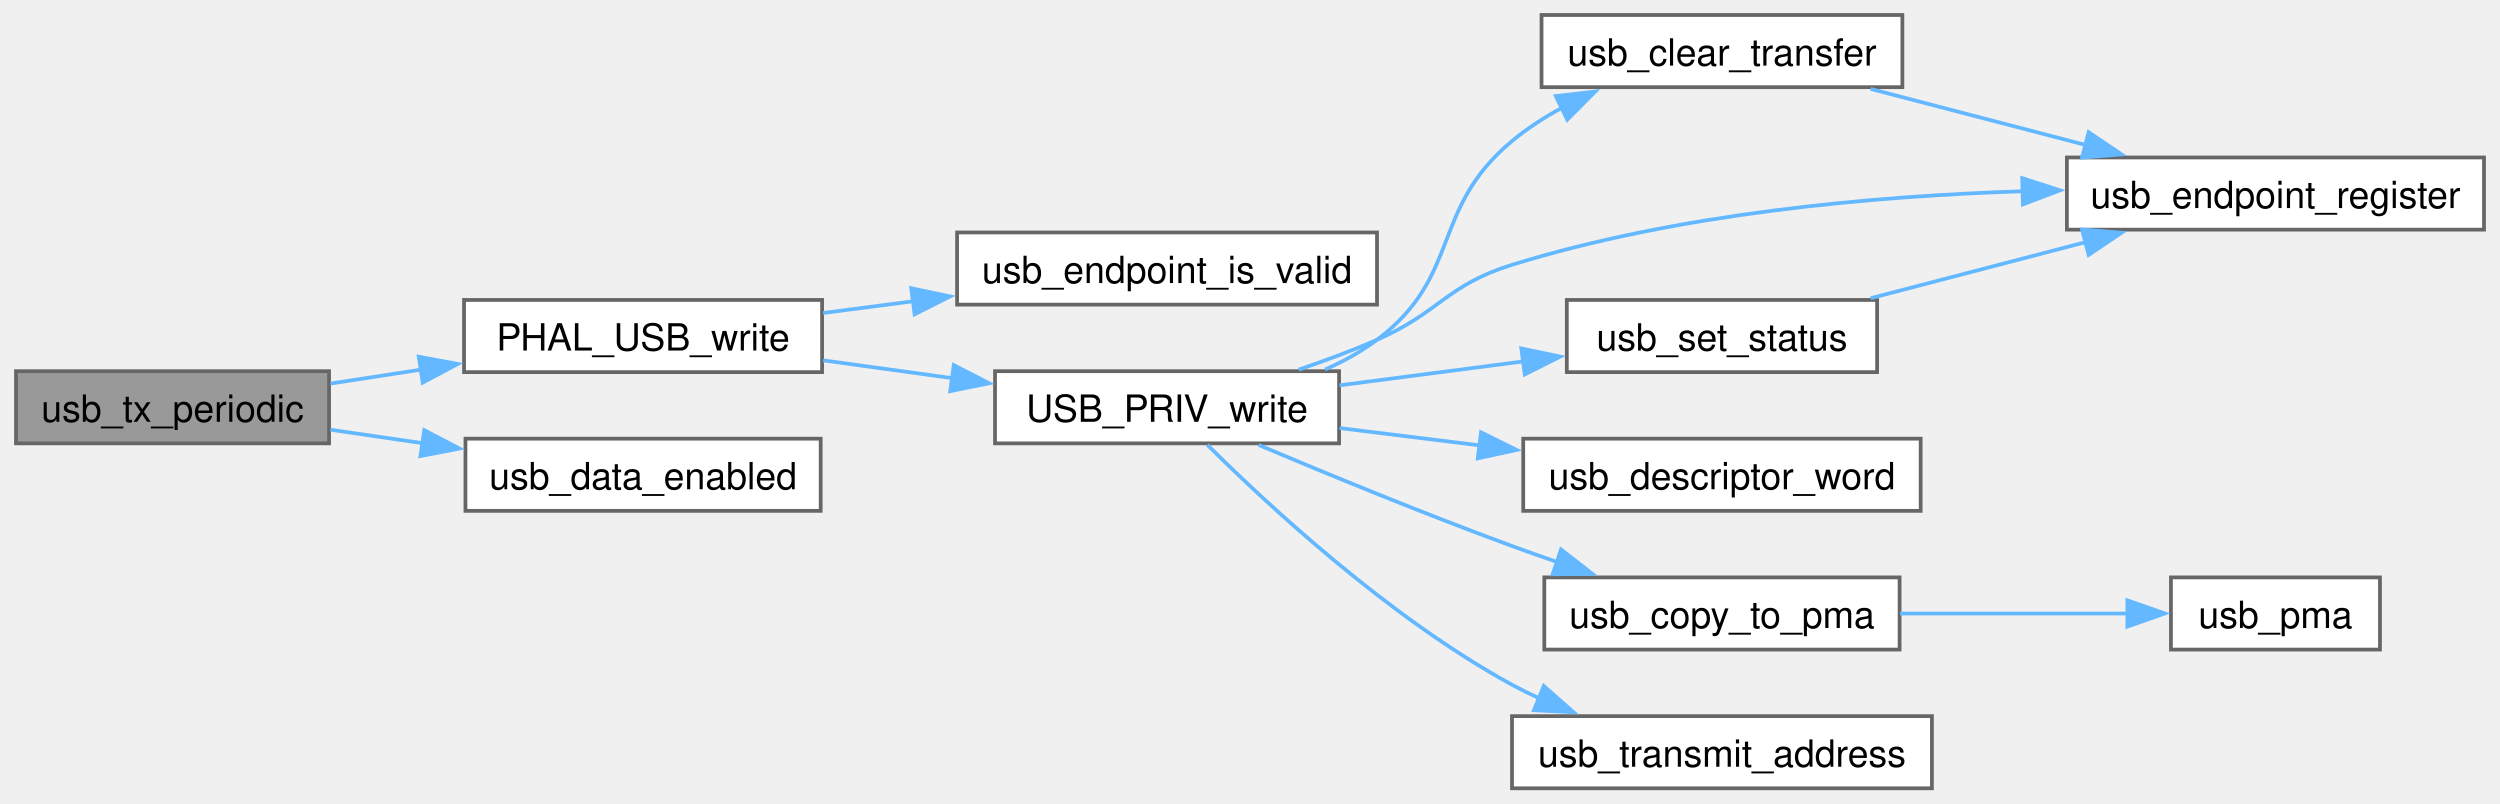
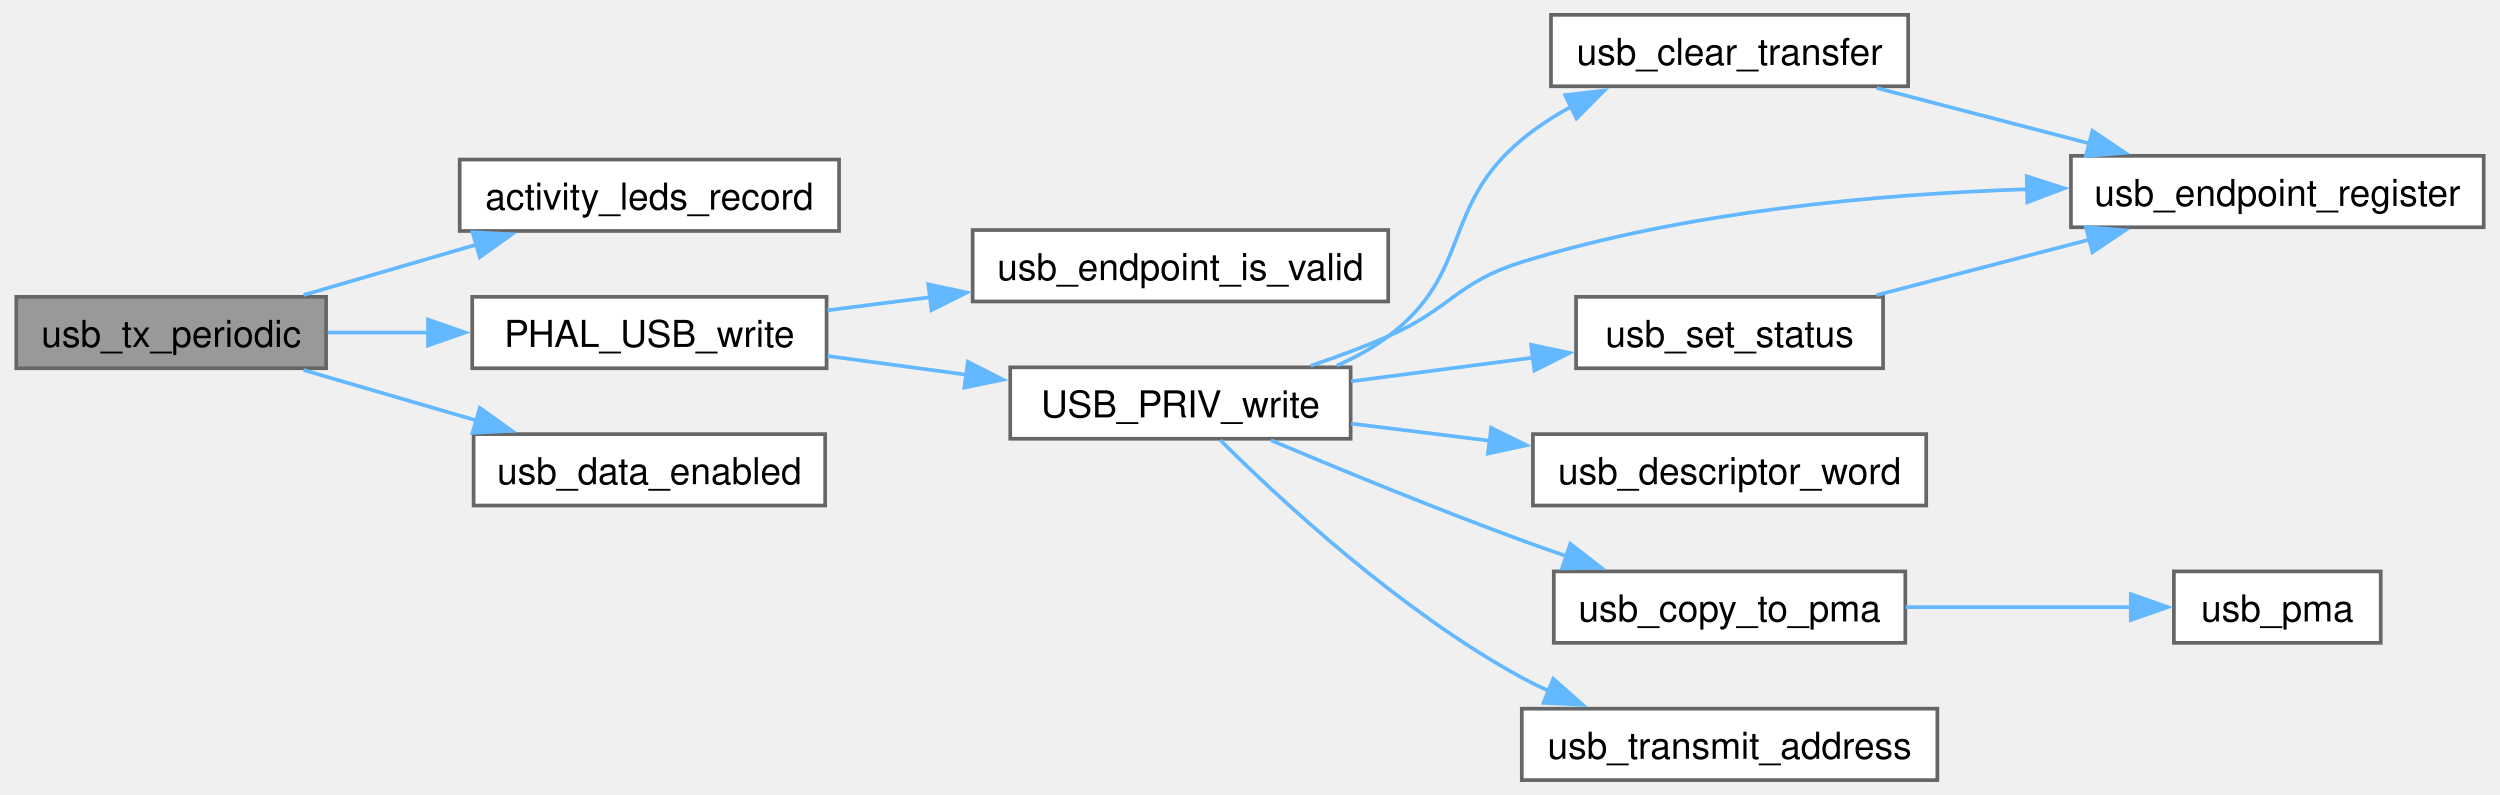
- <svg xmlns="http://www.w3.org/2000/svg" xmlns:xlink="http://www.w3.org/1999/xlink" width="666pt" height="214pt" viewBox="0.00 0.00 666.25 214.25">
+ <svg xmlns="http://www.w3.org/2000/svg" xmlns:xlink="http://www.w3.org/1999/xlink" width="673pt" height="214pt" viewBox="0.00 0.00 673.00 214.25">
  <g id="graph0" class="graph" transform="scale(1 1) rotate(0) translate(4 210.25)">
    <g id="Node000001" class="node">
      <g id="a_Node000001">
        <a xlink:title=" ">
-           <polygon fill="#999999" stroke="#666666" points="83.5,-111.25 0,-111.25 0,-92 83.5,-92 83.5,-111.25" />
-           <text text-anchor="middle" x="41.75" y="-97.75" font-family="Helvetica,sans-Serif" font-size="10.00">usb_tx_periodic</text>
+           <polygon fill="#999999" stroke="#666666" points="83.5,-130.25 0,-130.25 0,-111 83.5,-111 83.5,-130.25" />
+           <text text-anchor="middle" x="41.75" y="-116.75" font-family="Helvetica,sans-Serif" font-size="10.00">usb_tx_periodic</text>
        </a>
      </g>
    </g>
    <g id="Node000002" class="node">
      <g id="a_Node000002">
-         <a xlink:href="usb_8c.html#a47d401544e89e5c4e84a478fa6c581b5" target="_top" xlink:title="Queue one device-to-host packet.">
-           <polygon fill="white" stroke="#666666" points="215,-130.25 119.5,-130.25 119.5,-111 215,-111 215,-130.25" />
-           <text text-anchor="middle" x="167.25" y="-116.75" font-family="Helvetica,sans-Serif" font-size="10.00">PHAL_USB_write</text>
+         <a xlink:href="activity__leds_8c.html#a6e7c2c5996edb04a3921c879d5253bf6" target="_top" xlink:title=" ">
+           <polygon fill="white" stroke="#666666" points="221.75,-167.25 119.5,-167.25 119.5,-148 221.75,-148 221.75,-167.25" />
+           <text text-anchor="middle" x="170.62" y="-153.75" font-family="Helvetica,sans-Serif" font-size="10.00">activity_leds_record</text>
        </a>
      </g>
    </g>
    <g id="edge1_Node000001_Node000002" class="edge">
      <g id="a_edge1_Node000001_Node000002">
        <a xlink:title=" ">
-           <path fill="none" stroke="#63b8ff" d="M83.87,-107.95C91.69,-109.15 100,-110.43 108.23,-111.7" />
-           <polygon fill="#63b8ff" stroke="#63b8ff" points="107.42,-115.12 117.84,-113.18 108.48,-108.2 107.42,-115.12" />
+           <path fill="none" stroke="#63b8ff" d="M77.42,-130.74C91.82,-134.94 108.74,-139.87 124.13,-144.36" />
+           <polygon fill="#63b8ff" stroke="#63b8ff" points="122.96,-147.66 133.54,-147.1 124.92,-140.94 122.96,-147.66" />
+         </a>
+       </g>
+     </g>
+     <g id="Node000003" class="node">
+       <g id="a_Node000003">
+         <a xlink:href="usb_8c.html#a47d401544e89e5c4e84a478fa6c581b5" target="_top" xlink:title="Queue one device-to-host packet.">
+           <polygon fill="white" stroke="#666666" points="218.38,-130.25 122.88,-130.25 122.88,-111 218.38,-111 218.38,-130.25" />
+           <text text-anchor="middle" x="170.62" y="-116.75" font-family="Helvetica,sans-Serif" font-size="10.00">PHAL_USB_write</text>
+         </a>
+       </g>
+     </g>
+     <g id="edge2_Node000001_Node000003" class="edge">
+       <g id="a_edge2_Node000001_Node000003">
+         <a xlink:title=" ">
+           <path fill="none" stroke="#63b8ff" d="M83.94,-120.62C92.59,-120.62 101.87,-120.62 111.02,-120.62" />
+           <polygon fill="#63b8ff" stroke="#63b8ff" points="110.96,-124.13 120.96,-120.63 110.96,-117.13 110.96,-124.13" />
+         </a>
+       </g>
+     </g>
+     <g id="Node000013" class="node">
+       <g id="a_Node000013">
+         <a xlink:href="usb__control_8c.html#abe9c0e5af4436d1693b38a37de472f88" target="_top" xlink:title=" ">
+           <polygon fill="white" stroke="#666666" points="218,-93.25 123.25,-93.25 123.25,-74 218,-74 218,-93.25" />
+           <text text-anchor="middle" x="170.62" y="-79.75" font-family="Helvetica,sans-Serif" font-size="10.00">usb_data_enabled</text>
+         </a>
+       </g>
+     </g>
+     <g id="edge14_Node000001_Node000013" class="edge">
+       <g id="a_edge14_Node000001_Node000013">
+         <a xlink:title=" ">
+           <path fill="none" stroke="#63b8ff" d="M77.42,-110.51C91.82,-106.31 108.74,-101.38 124.13,-96.89" />
+           <polygon fill="#63b8ff" stroke="#63b8ff" points="124.92,-100.31 133.54,-94.15 122.96,-93.59 124.92,-100.31" />
+         </a>
+       </g>
+     </g>
+     <g id="Node000004" class="node">
+       <g id="a_Node000004">
+         <a xlink:href="usb_8c.html#a6bb0d538ececadd971fdc6c14f9c56e8" target="_top" xlink:title=" ">
+           <polygon fill="white" stroke="#666666" points="369.75,-148.25 257.75,-148.25 257.75,-129 369.75,-129 369.75,-148.25" />
+           <text text-anchor="middle" x="313.75" y="-134.75" font-family="Helvetica,sans-Serif" font-size="10.00">usb_endpoint_is_valid</text>
+         </a>
+       </g>
+     </g>
+     <g id="edge3_Node000003_Node000004" class="edge">
+       <g id="a_edge3_Node000003_Node000004">
+         <a xlink:title=" ">
+           <path fill="none" stroke="#63b8ff" d="M218.62,-126.62C227.51,-127.75 236.97,-128.96 246.33,-130.15" />
+           <polygon fill="#63b8ff" stroke="#63b8ff" points="245.79,-133.61 256.15,-131.41 246.67,-126.67 245.79,-133.61" />
+         </a>
+       </g>
+     </g>
+     <g id="Node000005" class="node">
+       <g id="a_Node000005">
+         <a xlink:href="usb__priv_8c.html#ae29a55bc0c87c71b9820e6b8ef9c7780" target="_top" xlink:title="Copy one IN packet to packet memory and make it available to the host.">
+           <polygon fill="white" stroke="#666666" points="359.62,-111.25 267.88,-111.25 267.88,-92 359.62,-92 359.62,-111.25" />
+           <text text-anchor="middle" x="313.75" y="-97.75" font-family="Helvetica,sans-Serif" font-size="10.00">USB_PRIV_write</text>
+         </a>
+       </g>
+     </g>
+     <g id="edge4_Node000003_Node000005" class="edge">
+       <g id="a_edge4_Node000003_Node000005">
+         <a xlink:title=" ">
+           <path fill="none" stroke="#63b8ff" d="M218.62,-114.3C230.65,-112.68 243.72,-110.92 256.17,-109.24" />
+           <polygon fill="#63b8ff" stroke="#63b8ff" points="256.46,-112.74 265.9,-107.93 255.52,-105.8 256.46,-112.74" />
+         </a>
+       </g>
+     </g>
+     <g id="Node000006" class="node">
+       <g id="a_Node000006">
+         <a xlink:href="usb__priv_8c.html#a7312b4dfb274b8c4e34c683499ad5e76" target="_top" xlink:title=" ">
+           <polygon fill="white" stroke="#666666" points="509.88,-206.25 413.62,-206.25 413.62,-187 509.88,-187 509.88,-206.25" />
+           <text text-anchor="middle" x="461.75" y="-192.75" font-family="Helvetica,sans-Serif" font-size="10.00">usb_clear_transfer</text>
+         </a>
+       </g>
+     </g>
+     <g id="edge5_Node000005_Node000006" class="edge">
+       <g id="a_edge5_Node000005_Node000006">
+         <a xlink:title=" ">
+           <path fill="none" stroke="#63b8ff" d="M355.91,-111.71C360.83,-113.88 365.58,-116.48 369.75,-119.62 392.5,-136.75 383.84,-154.44 405.75,-172.62 409.84,-176.02 414.49,-179.02 419.31,-181.64" />
+           <polygon fill="#63b8ff" stroke="#63b8ff" points="417.44,-184.62 427.96,-185.84 420.49,-178.32 417.44,-184.62" />
+         </a>
+       </g>
+     </g>
+     <g id="Node000007" class="node">
+       <g id="a_Node000007">
+         <a xlink:href="usb__priv_8c.html#a34ead234195e6e26e97662c2db3b9dbb" target="_top" xlink:title=" ">
+           <polygon fill="white" stroke="#666666" points="665,-168.25 553.75,-168.25 553.75,-149 665,-149 665,-168.25" />
+           <text text-anchor="middle" x="609.38" y="-154.75" font-family="Helvetica,sans-Serif" font-size="10.00">usb_endpoint_register</text>
+         </a>
+       </g>
+     </g>
+     <g id="edge10_Node000005_Node000007" class="edge">
+       <g id="a_edge10_Node000005_Node000007">
+         <a xlink:title=" ">
+           <path fill="none" stroke="#63b8ff" d="M348.87,-111.67C355.87,-114.04 363.12,-116.73 369.75,-119.62 386.52,-126.95 388.27,-134.21 405.75,-139.62 449.93,-153.3 501.9,-157.96 542.14,-159.25" />
+           <polygon fill="#63b8ff" stroke="#63b8ff" points="541.84,-162.74 551.92,-159.49 542.01,-155.74 541.84,-162.74" />
+         </a>
+       </g>
+     </g>
+     <g id="Node000008" class="node">
+       <g id="a_Node000008">
+         <a xlink:href="usb__priv_8c.html#a8cc0caddc361cdd67eaeed0a71762c82" target="_top" xlink:title=" ">
+           <polygon fill="white" stroke="#666666" points="509.12,-56.25 414.38,-56.25 414.38,-37 509.12,-37 509.12,-56.25" />
+           <text text-anchor="middle" x="461.75" y="-42.75" font-family="Helvetica,sans-Serif" font-size="10.00">usb_copy_to_pma</text>
+         </a>
+       </g>
+     </g>
+     <g id="edge7_Node000005_Node000008" class="edge">
+       <g id="a_edge7_Node000005_Node000008">
+         <a xlink:title=" ">
+           <path fill="none" stroke="#63b8ff" d="M338.14,-91.59C356.42,-83.87 382.53,-73.13 405.75,-64.62 409.66,-63.19 413.74,-61.75 417.84,-60.34" />
+           <polygon fill="#63b8ff" stroke="#63b8ff" points="418.83,-63.71 427.19,-57.2 416.6,-57.07 418.83,-63.71" />
+         </a>
+       </g>
+     </g>
+     <g id="Node000010" class="node">
+       <g id="a_Node000010">
+         <a xlink:href="usb__priv_8c.html#ae50319496e974387c6b5a0668b825cb9" target="_top" xlink:title=" ">
+           <polygon fill="white" stroke="#666666" points="514.75,-93.25 408.75,-93.25 408.75,-74 514.75,-74 514.75,-93.25" />
+           <text text-anchor="middle" x="461.75" y="-79.75" font-family="Helvetica,sans-Serif" font-size="10.00">usb_descriptor_word</text>
+         </a>
+       </g>
+     </g>
+     <g id="edge9_Node000005_Node000010" class="edge">
+       <g id="a_edge9_Node000005_Node000010">
+         <a xlink:title=" ">
+           <path fill="none" stroke="#63b8ff" d="M359.75,-96.08C371.55,-94.62 384.5,-93.03 397.08,-91.47" />
+           <polygon fill="#63b8ff" stroke="#63b8ff" points="397.49,-94.95 406.98,-90.25 396.63,-88 397.49,-94.95" />
+         </a>
+       </g>
+     </g>
+     <g id="Node000011" class="node">
+       <g id="a_Node000011">
+         <a xlink:href="usb__priv_8c.html#aeac1c8e012ea840bd62b75d951b16358" target="_top" xlink:title=" ">
+           <polygon fill="white" stroke="#666666" points="503.12,-130.25 420.38,-130.25 420.38,-111 503.12,-111 503.12,-130.25" />
+           <text text-anchor="middle" x="461.75" y="-116.75" font-family="Helvetica,sans-Serif" font-size="10.00">usb_set_status</text>
+         </a>
+       </g>
+     </g>
+     <g id="edge11_Node000005_Node000011" class="edge">
+       <g id="a_edge11_Node000005_Node000011">
+         <a xlink:title=" ">
+           <path fill="none" stroke="#63b8ff" d="M359.75,-107.48C375.25,-109.5 392.75,-111.78 408.77,-113.86" />
+           <polygon fill="#63b8ff" stroke="#63b8ff" points="408.25,-117.32 418.62,-115.14 409.15,-110.38 408.25,-117.32" />
        </a>
      </g>
    </g>
    <g id="Node000012" class="node">
      <g id="a_Node000012">
-         <a xlink:href="usb__control_8c.html#abe9c0e5af4436d1693b38a37de472f88" target="_top" xlink:title=" ">
-           <polygon fill="white" stroke="#666666" points="214.62,-93.25 119.88,-93.25 119.88,-74 214.62,-74 214.62,-93.25" />
-           <text text-anchor="middle" x="167.25" y="-79.75" font-family="Helvetica,sans-Serif" font-size="10.00">usb_data_enabled</text>
-         </a>
-       </g>
-     </g>
-     <g id="edge13_Node000001_Node000012" class="edge">
-       <g id="a_edge13_Node000001_Node000012">
-         <a xlink:title=" ">
-           <path fill="none" stroke="#63b8ff" d="M83.87,-95.63C91.79,-94.48 100.21,-93.25 108.53,-92.04" />
-           <polygon fill="#63b8ff" stroke="#63b8ff" points="108.88,-95.52 118.27,-90.62 107.87,-88.6 108.88,-95.52" />
-         </a>
-       </g>
-     </g>
-     <g id="Node000003" class="node">
-       <g id="a_Node000003">
-         <a xlink:href="usb_8c.html#a6bb0d538ececadd971fdc6c14f9c56e8" target="_top" xlink:title=" ">
-           <polygon fill="white" stroke="#666666" points="363,-148.25 251,-148.25 251,-129 363,-129 363,-148.25" />
-           <text text-anchor="middle" x="307" y="-134.75" font-family="Helvetica,sans-Serif" font-size="10.00">usb_endpoint_is_valid</text>
-         </a>
-       </g>
-     </g>
-     <g id="edge2_Node000002_Node000003" class="edge">
-       <g id="a_edge2_Node000002_Node000003">
-         <a xlink:title=" ">
-           <path fill="none" stroke="#63b8ff" d="M215.27,-126.77C223,-127.78 231.15,-128.84 239.25,-129.9" />
-           <polygon fill="#63b8ff" stroke="#63b8ff" points="238.77,-133.37 249.14,-131.19 239.68,-126.43 238.77,-133.37" />
-         </a>
-       </g>
-     </g>
-     <g id="Node000004" class="node">
-       <g id="a_Node000004">
-         <a xlink:href="usb__priv_8c.html#ae29a55bc0c87c71b9820e6b8ef9c7780" target="_top" xlink:title="Copy one IN packet to packet memory and make it available to the host.">
-           <polygon fill="white" stroke="#666666" points="352.88,-111.25 261.12,-111.25 261.12,-92 352.88,-92 352.88,-111.25" />
-           <text text-anchor="middle" x="307" y="-97.75" font-family="Helvetica,sans-Serif" font-size="10.00">USB_PRIV_write</text>
-         </a>
-       </g>
-     </g>
-     <g id="edge3_Node000002_Node000004" class="edge">
-       <g id="a_edge3_Node000002_Node000004">
-         <a xlink:title=" ">
-           <path fill="none" stroke="#63b8ff" d="M215.27,-114.14C226.38,-112.61 238.33,-110.96 249.8,-109.38" />
-           <polygon fill="#63b8ff" stroke="#63b8ff" points="250.12,-112.87 259.55,-108.03 249.17,-105.93 250.12,-112.87" />
-         </a>
-       </g>
-     </g>
-     <g id="Node000005" class="node">
-       <g id="a_Node000005">
-         <a xlink:href="usb__priv_8c.html#a7312b4dfb274b8c4e34c683499ad5e76" target="_top" xlink:title=" ">
-           <polygon fill="white" stroke="#666666" points="503.12,-206.25 406.88,-206.25 406.88,-187 503.12,-187 503.12,-206.25" />
-           <text text-anchor="middle" x="455" y="-192.75" font-family="Helvetica,sans-Serif" font-size="10.00">usb_clear_transfer</text>
-         </a>
-       </g>
-     </g>
-     <g id="edge4_Node000004_Node000005" class="edge">
-       <g id="a_edge4_Node000004_Node000005">
-         <a xlink:title=" ">
-           <path fill="none" stroke="#63b8ff" d="M349.16,-111.71C354.08,-113.88 358.83,-116.48 363,-119.62 385.75,-136.75 377.09,-154.44 399,-172.62 403.09,-176.02 407.74,-179.02 412.56,-181.64" />
-           <polygon fill="#63b8ff" stroke="#63b8ff" points="410.69,-184.62 421.21,-185.84 413.74,-178.32 410.69,-184.62" />
-         </a>
-       </g>
-     </g>
-     <g id="Node000006" class="node">
-       <g id="a_Node000006">
-         <a xlink:href="usb__priv_8c.html#a34ead234195e6e26e97662c2db3b9dbb" target="_top" xlink:title=" ">
-           <polygon fill="white" stroke="#666666" points="658.25,-168.25 547,-168.25 547,-149 658.25,-149 658.25,-168.25" />
-           <text text-anchor="middle" x="602.62" y="-154.75" font-family="Helvetica,sans-Serif" font-size="10.00">usb_endpoint_register</text>
-         </a>
-       </g>
-     </g>
-     <g id="edge9_Node000004_Node000006" class="edge">
-       <g id="a_edge9_Node000004_Node000006">
-         <a xlink:title=" ">
-           <path fill="none" stroke="#63b8ff" d="M342.12,-111.67C349.12,-114.04 356.37,-116.73 363,-119.62 379.77,-126.95 381.52,-134.21 399,-139.62 443.18,-153.3 495.15,-157.96 535.39,-159.25" />
-           <polygon fill="#63b8ff" stroke="#63b8ff" points="535.09,-162.74 545.17,-159.49 535.26,-155.74 535.09,-162.74" />
-         </a>
-       </g>
-     </g>
-     <g id="Node000007" class="node">
-       <g id="a_Node000007">
-         <a xlink:href="usb__priv_8c.html#a8cc0caddc361cdd67eaeed0a71762c82" target="_top" xlink:title=" ">
-           <polygon fill="white" stroke="#666666" points="502.38,-56.25 407.62,-56.25 407.62,-37 502.38,-37 502.38,-56.25" />
-           <text text-anchor="middle" x="455" y="-42.75" font-family="Helvetica,sans-Serif" font-size="10.00">usb_copy_to_pma</text>
-         </a>
-       </g>
-     </g>
-     <g id="edge6_Node000004_Node000007" class="edge">
-       <g id="a_edge6_Node000004_Node000007">
-         <a xlink:title=" ">
-           <path fill="none" stroke="#63b8ff" d="M331.39,-91.59C349.67,-83.87 375.78,-73.13 399,-64.62 402.91,-63.19 406.99,-61.75 411.09,-60.34" />
-           <polygon fill="#63b8ff" stroke="#63b8ff" points="412.08,-63.71 420.44,-57.2 409.85,-57.07 412.08,-63.71" />
+         <a xlink:href="usb__priv_8c.html#a80afa30e860ee2cbe11c0b317bd72e0e" target="_top" xlink:title=" ">
+           <polygon fill="white" stroke="#666666" points="517.75,-19.25 405.75,-19.25 405.75,0 517.75,0 517.75,-19.25" />
+           <text text-anchor="middle" x="461.75" y="-5.75" font-family="Helvetica,sans-Serif" font-size="10.00">usb_transmit_address</text>
+         </a>
+       </g>
+     </g>
+     <g id="edge13_Node000005_Node000012" class="edge">
+       <g id="a_edge13_Node000005_Node000012">
+         <a xlink:title=" ">
+           <path fill="none" stroke="#63b8ff" d="M324.49,-91.62C340.24,-75.95 372.86,-45.57 405.75,-27.62 408.09,-26.35 410.54,-25.14 413.05,-24" />
+           <polygon fill="#63b8ff" stroke="#63b8ff" points="414.23,-27.3 422.18,-20.29 411.59,-20.82 414.23,-27.3" />
+         </a>
+       </g>
+     </g>
+     <g id="edge6_Node000006_Node000007" class="edge">
+       <g id="a_edge6_Node000006_Node000007">
+         <a xlink:title=" ">
+           <path fill="none" stroke="#63b8ff" d="M501.39,-186.54C518.99,-181.95 540.03,-176.46 558.78,-171.57" />
+           <polygon fill="#63b8ff" stroke="#63b8ff" points="559.55,-174.98 568.34,-169.07 557.78,-168.21 559.55,-174.98" />
        </a>
      </g>
    </g>
    <g id="Node000009" class="node">
      <g id="a_Node000009">
-         <a xlink:href="usb__priv_8c.html#ae50319496e974387c6b5a0668b825cb9" target="_top" xlink:title=" ">
-           <polygon fill="white" stroke="#666666" points="508,-93.25 402,-93.25 402,-74 508,-74 508,-93.25" />
-           <text text-anchor="middle" x="455" y="-79.75" font-family="Helvetica,sans-Serif" font-size="10.00">usb_descriptor_word</text>
-         </a>
-       </g>
-     </g>
-     <g id="edge8_Node000004_Node000009" class="edge">
-       <g id="a_edge8_Node000004_Node000009">
-         <a xlink:title=" ">
-           <path fill="none" stroke="#63b8ff" d="M353,-96.08C364.8,-94.62 377.75,-93.03 390.33,-91.47" />
-           <polygon fill="#63b8ff" stroke="#63b8ff" points="390.74,-94.95 400.23,-90.25 389.88,-88 390.74,-94.95" />
-         </a>
-       </g>
-     </g>
-     <g id="Node000010" class="node">
-       <g id="a_Node000010">
-         <a xlink:href="usb__priv_8c.html#aeac1c8e012ea840bd62b75d951b16358" target="_top" xlink:title=" ">
-           <polygon fill="white" stroke="#666666" points="496.38,-130.25 413.62,-130.25 413.62,-111 496.38,-111 496.38,-130.25" />
-           <text text-anchor="middle" x="455" y="-116.75" font-family="Helvetica,sans-Serif" font-size="10.00">usb_set_status</text>
-         </a>
-       </g>
-     </g>
-     <g id="edge10_Node000004_Node000010" class="edge">
-       <g id="a_edge10_Node000004_Node000010">
-         <a xlink:title=" ">
-           <path fill="none" stroke="#63b8ff" d="M353,-107.48C368.5,-109.5 386,-111.78 402.02,-113.86" />
-           <polygon fill="#63b8ff" stroke="#63b8ff" points="401.5,-117.32 411.87,-115.14 402.4,-110.38 401.5,-117.32" />
-         </a>
-       </g>
-     </g>
-     <g id="Node000011" class="node">
-       <g id="a_Node000011">
-         <a xlink:href="usb__priv_8c.html#a80afa30e860ee2cbe11c0b317bd72e0e" target="_top" xlink:title=" ">
-           <polygon fill="white" stroke="#666666" points="511,-19.25 399,-19.25 399,0 511,0 511,-19.25" />
-           <text text-anchor="middle" x="455" y="-5.75" font-family="Helvetica,sans-Serif" font-size="10.00">usb_transmit_address</text>
-         </a>
-       </g>
-     </g>
-     <g id="edge12_Node000004_Node000011" class="edge">
-       <g id="a_edge12_Node000004_Node000011">
-         <a xlink:title=" ">
-           <path fill="none" stroke="#63b8ff" d="M317.74,-91.62C333.49,-75.95 366.11,-45.57 399,-27.62 401.34,-26.35 403.79,-25.14 406.3,-24" />
-           <polygon fill="#63b8ff" stroke="#63b8ff" points="407.48,-27.3 415.43,-20.29 404.84,-20.82 407.48,-27.3" />
-         </a>
-       </g>
-     </g>
-     <g id="edge5_Node000005_Node000006" class="edge">
-       <g id="a_edge5_Node000005_Node000006">
-         <a xlink:title=" ">
-           <path fill="none" stroke="#63b8ff" d="M494.64,-186.54C512.24,-181.95 533.28,-176.46 552.03,-171.57" />
-           <polygon fill="#63b8ff" stroke="#63b8ff" points="552.8,-174.98 561.59,-169.07 551.03,-168.21 552.8,-174.98" />
-         </a>
-       </g>
-     </g>
-     <g id="Node000008" class="node">
-       <g id="a_Node000008">
        <a xlink:href="usb__priv_8c.html#a3b7fce8b1f0de310ffffbe258ad7c6d7" target="_top" xlink:title=" ">
-           <polygon fill="white" stroke="#666666" points="630.5,-56.25 574.75,-56.25 574.75,-37 630.5,-37 630.5,-56.25" />
-           <text text-anchor="middle" x="602.62" y="-42.75" font-family="Helvetica,sans-Serif" font-size="10.00">usb_pma</text>
-         </a>
-       </g>
-     </g>
-     <g id="edge7_Node000007_Node000008" class="edge">
-       <g id="a_edge7_Node000007_Node000008">
-         <a xlink:title=" ">
-           <path fill="none" stroke="#63b8ff" d="M502.48,-46.62C522.1,-46.62 544.67,-46.62 563.31,-46.62" />
-           <polygon fill="#63b8ff" stroke="#63b8ff" points="563.13,-50.13 573.13,-46.63 563.13,-43.13 563.13,-50.13" />
-         </a>
-       </g>
-     </g>
-     <g id="edge11_Node000010_Node000006" class="edge">
-       <g id="a_edge11_Node000010_Node000006">
-         <a xlink:title=" ">
-           <path fill="none" stroke="#63b8ff" d="M494.64,-130.71C512.24,-135.3 533.28,-140.79 552.03,-145.68" />
-           <polygon fill="#63b8ff" stroke="#63b8ff" points="551.03,-149.04 561.59,-148.18 552.8,-142.27 551.03,-149.04" />
+           <polygon fill="white" stroke="#666666" points="637.25,-56.25 581.5,-56.25 581.5,-37 637.25,-37 637.25,-56.25" />
+           <text text-anchor="middle" x="609.38" y="-42.75" font-family="Helvetica,sans-Serif" font-size="10.00">usb_pma</text>
+         </a>
+       </g>
+     </g>
+     <g id="edge8_Node000008_Node000009" class="edge">
+       <g id="a_edge8_Node000008_Node000009">
+         <a xlink:title=" ">
+           <path fill="none" stroke="#63b8ff" d="M509.23,-46.62C528.85,-46.62 551.42,-46.62 570.06,-46.62" />
+           <polygon fill="#63b8ff" stroke="#63b8ff" points="569.88,-50.13 579.88,-46.63 569.88,-43.13 569.88,-50.13" />
+         </a>
+       </g>
+     </g>
+     <g id="edge12_Node000011_Node000007" class="edge">
+       <g id="a_edge12_Node000011_Node000007">
+         <a xlink:title=" ">
+           <path fill="none" stroke="#63b8ff" d="M501.39,-130.71C518.99,-135.3 540.03,-140.79 558.78,-145.68" />
+           <polygon fill="#63b8ff" stroke="#63b8ff" points="557.78,-149.04 568.34,-148.18 559.55,-142.27 557.78,-149.04" />
        </a>
      </g>
    </g>
  </g>
</svg>
